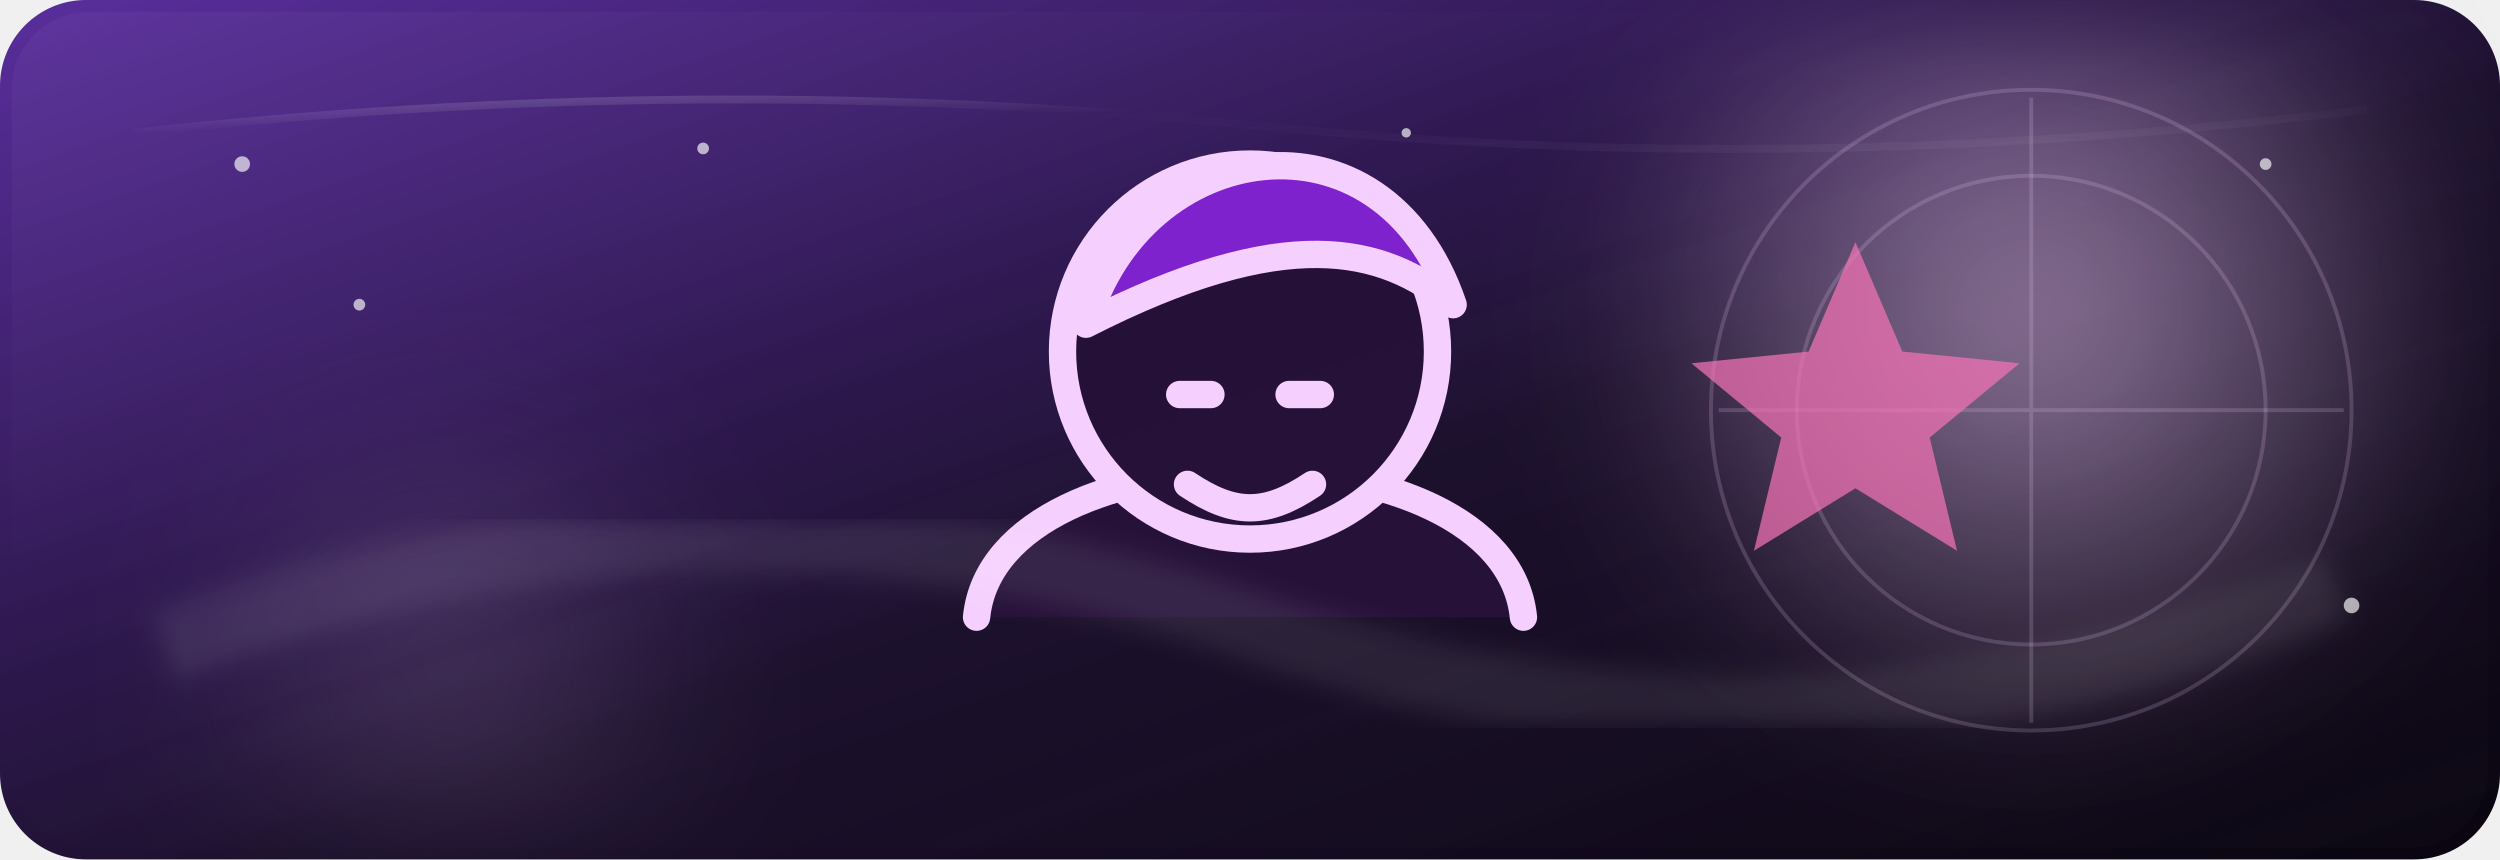
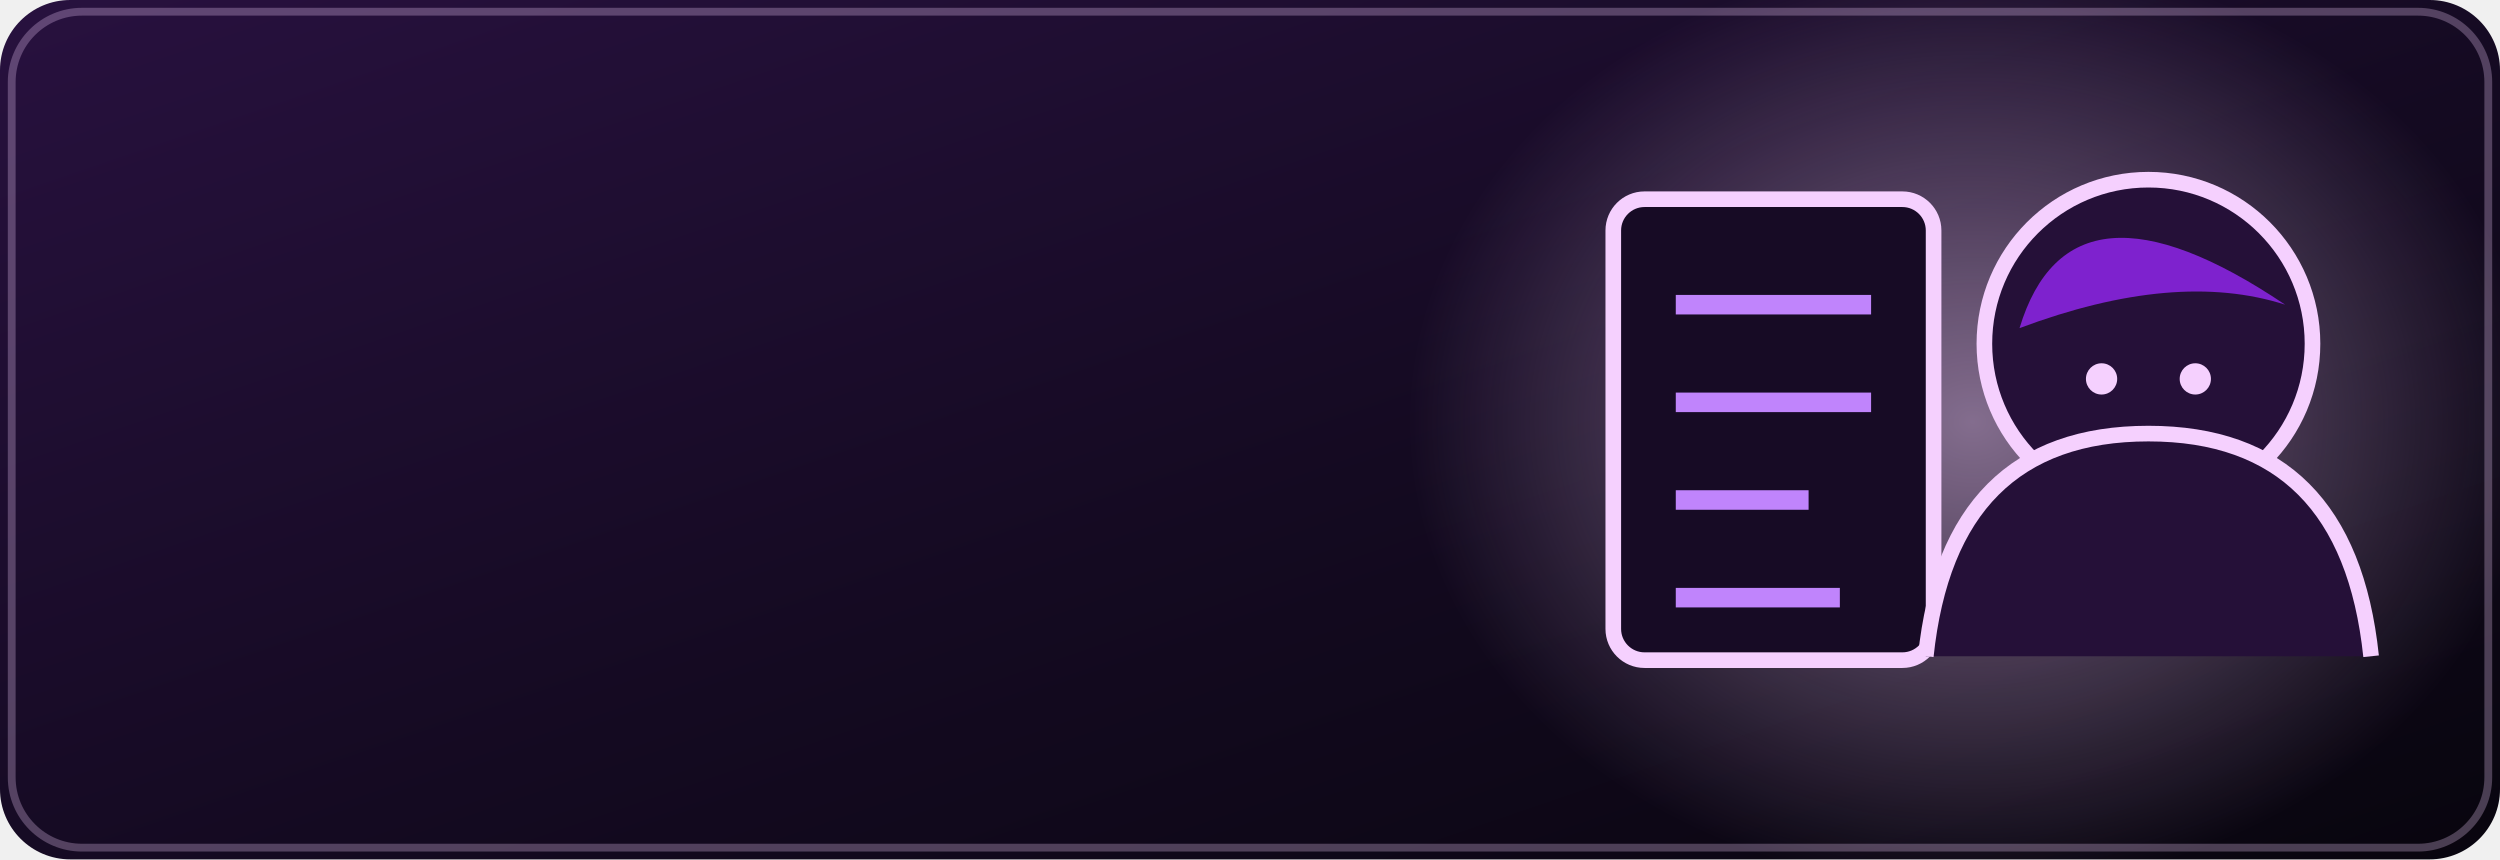
- <svg xmlns="http://www.w3.org/2000/svg" viewBox="0 0 640 220" role="img" aria-hidden="true">
+ <svg xmlns="http://www.w3.org/2000/svg" viewBox="0 0 640 220">
  <defs>
-     <linearGradient id="bg" x1="0" y1="0" x2="1" y2="1">
-       <stop offset="0" stop-color="#4c1d95" stop-opacity=".92" />
-       <stop offset=".55" stop-color="#170b28" stop-opacity=".98" />
-       <stop offset="1" stop-color="#09050f" />
+     <linearGradient id="b" x2="1" y2="1">
+       <stop stop-color="#28113f" />
+       <stop offset=".55" stop-color="#140a21" />
+       <stop offset="1" stop-color="#08050e" />
    </linearGradient>
-     <radialGradient id="glow">
-       <stop offset="0" stop-color="#f5d0fe" stop-opacity=".55" />
+     <radialGradient id="g">
+       <stop stop-color="#f5d0fe" stop-opacity=".5" />
      <stop offset="1" stop-color="#f5d0fe" stop-opacity="0" />
    </radialGradient>
-     <filter id="blur">
-       <feGaussianBlur stdDeviation="18" />
-     </filter>
-     <linearGradient id="artShine" x1="0" y1="0" x2="1" y2="1">
-       <stop stop-color="#fff" stop-opacity=".18" />
-       <stop offset=".35" stop-color="#fff" stop-opacity="0" />
-       <stop offset="1" stop-color="#fff" stop-opacity=".05" />
-     </linearGradient>
-     <filter id="artGlow">
-       <feGaussianBlur stdDeviation="3" />
-     </filter>
  </defs>
-   <rect width="640" height="220" rx="22" fill="url(#bg)" />
-   <circle cx="520" cy="80" r="115" fill="url(#glow)" filter="url(#blur)" />
-   <circle cx="115" cy="170" r="75" fill="url(#glow)" opacity=".28" filter="url(#blur)" />
-   <g fill="none" stroke="#f5d0fe" stroke-opacity=".18">
-     <circle cx="520" cy="105" r="82" />
-     <circle cx="520" cy="105" r="60" />
-     <path d="M440 105h160M520 25v160" />
+   <rect width="640" height="220" rx="18" fill="url(#b)" />
+   <ellipse cx="505" cy="108" rx="145" ry="120" fill="url(#g)" />
+   <g transform="translate(505 110)">
+     <rect x="-92" y="-59" width="82" height="118" rx="8" fill="#170b25" stroke="#f5d0fe" stroke-width="4" />
+     <path d="M-76-32h50M-76-7h50M-76 18h34M-76 43h42" stroke="#c084fc" stroke-width="5" />
+     <circle cx="45" cy="-22" r="42" fill="#251038" stroke="#f5d0fe" stroke-width="4" />
+     <path d="M-12 58q6-57 57-57t57 57" fill="#251038" stroke="#f5d0fe" stroke-width="4" />
+     <path d="M12-26q13-43 68-6-28-9-68 6z" fill="#7e22ce" />
+     <circle cx="33" cy="-13" r="4" fill="#f5d0fe" />
+     <circle cx="57" cy="-13" r="4" fill="#f5d0fe" />
  </g>
-   <g fill="none" stroke="#f5d0fe" stroke-width="7" stroke-linecap="round" stroke-linejoin="round">
-     <path d="M250 158c5-50 135-50 140 0" fill="#251038" />
-     <circle cx="320" cy="90" r="48" fill="#251038" />
-     <path d="M278 83c14-48 76-58 94-5-18-15-43-21-94 5z" fill="#7e22ce" />
-     <path d="M302 101h8M330 101h8M304 124c12 8 20 8 32 0" />
-   </g>
-   <path d="M475 62l12 28 30 3-23 19 7 29-26-16-26 16 7-29-23-19 30-3z" fill="#f472b6" opacity=".72" />
-   <g fill="#fff" opacity=".65">
-     <circle cx="62" cy="42" r="2" />
-     <circle cx="92" cy="78" r="1.5" />
-     <circle cx="180" cy="38" r="1.5" />
-     <circle cx="580" cy="42" r="1.5" />
-     <circle cx="602" cy="155" r="2" />
-     <circle cx="360" cy="34" r="1.2" />
-   </g>
-   <path d="M42 166 Q180 112 320 160 T598 150" fill="none" stroke="#fff" stroke-opacity=".08" stroke-width="18" filter="url(#artGlow)" />
-   <path d="M34 34 Q180 18 320 32 T606 28" fill="none" stroke="url(#artShine)" stroke-width="2" />
-   <rect x="3" y="3" width="634" height="214" rx="20" fill="url(#artShine)" opacity=".22" pointer-events="none" />
+   <rect x="3" y="3" width="634" height="214" rx="18" fill="none" stroke="#f5d0fe" stroke-opacity=".28" stroke-width="2" />
</svg>
